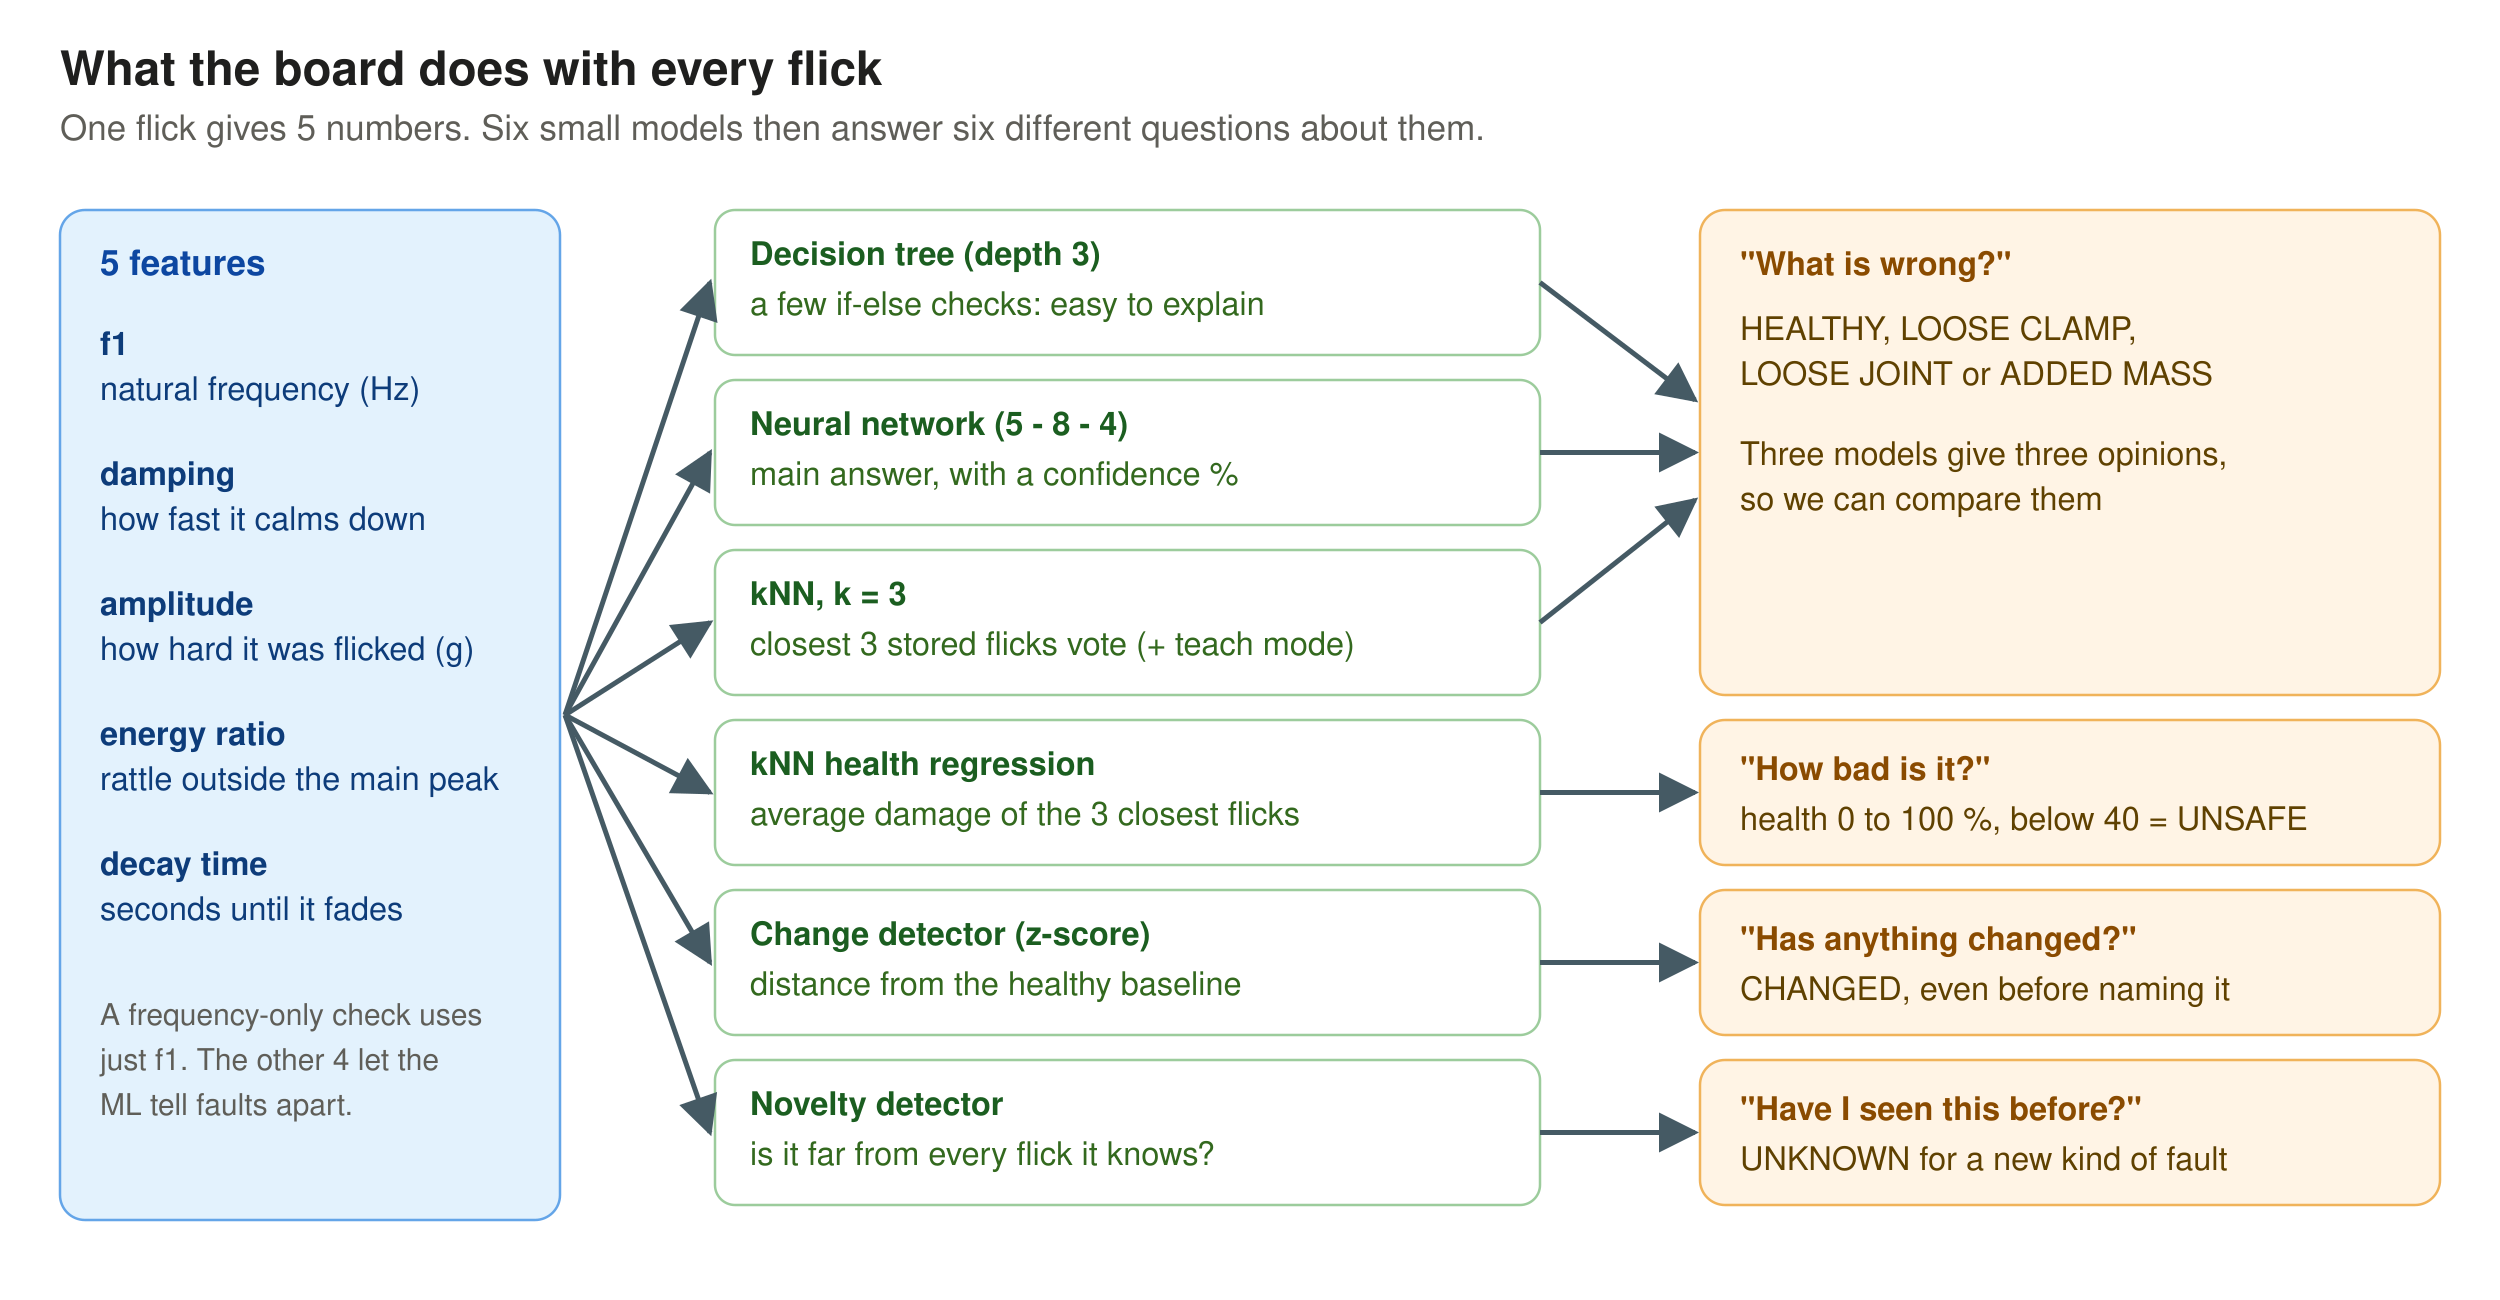
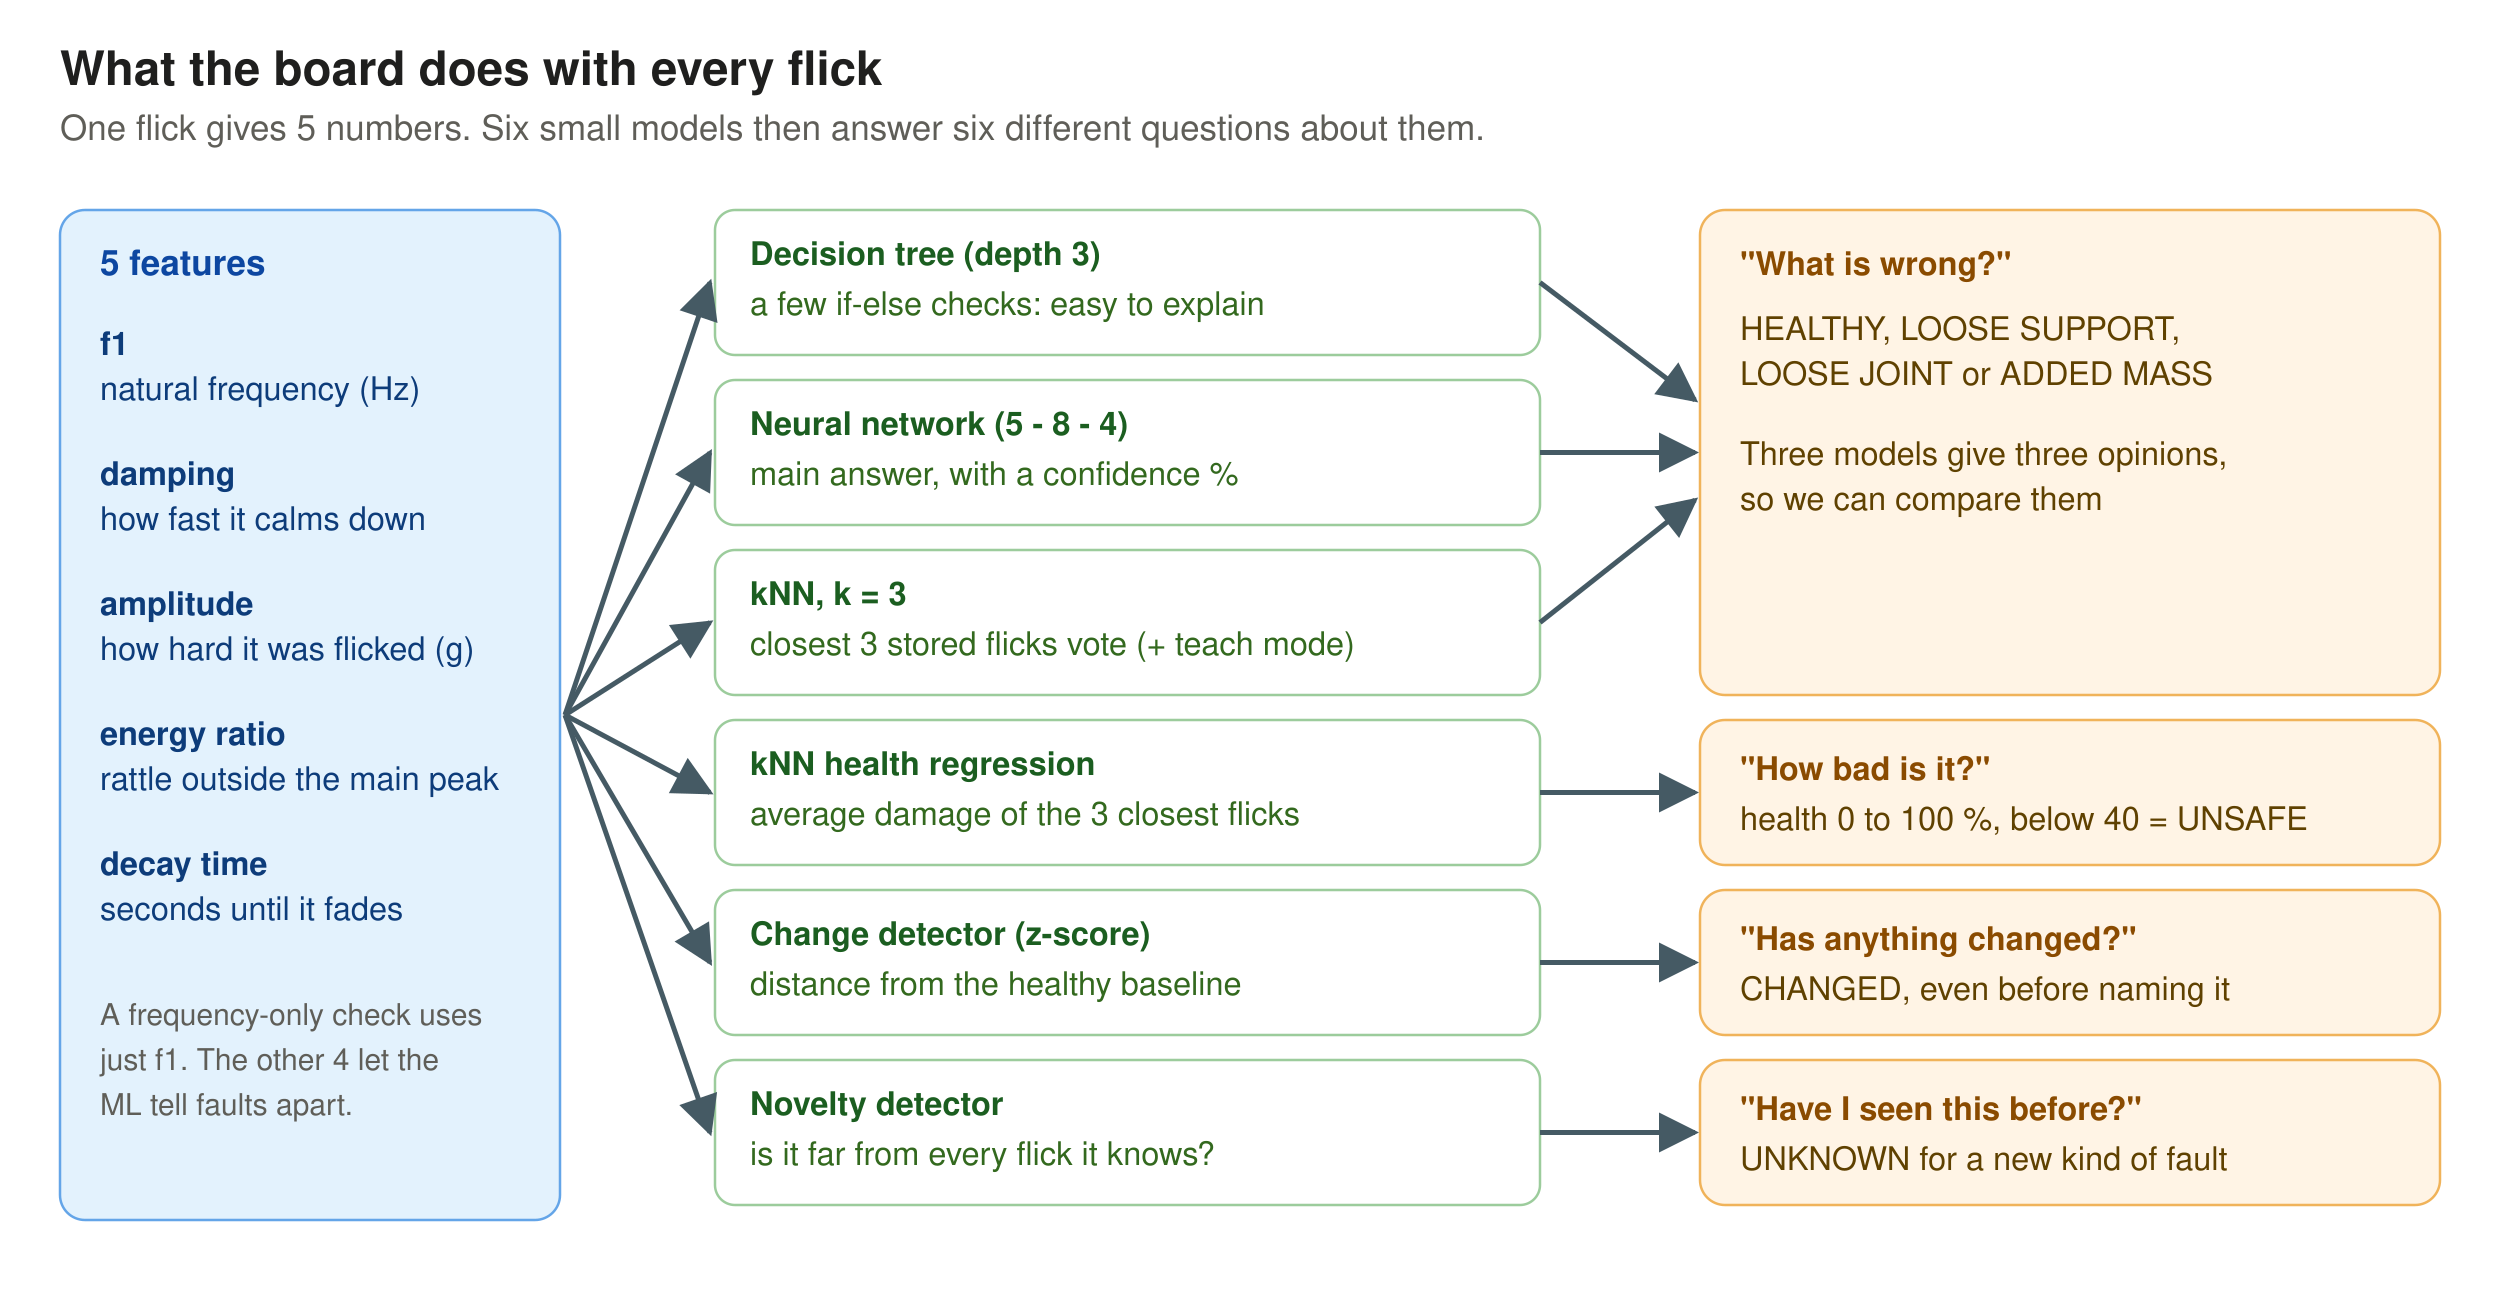
<svg xmlns="http://www.w3.org/2000/svg" viewBox="0 0 1000 520" font-family="Segoe UI, Helvetica, Arial, sans-serif" font-size="14">
  <defs>
    <marker id="a" viewBox="0 0 10 10" refX="9" refY="5" markerWidth="8" markerHeight="8" orient="auto">
      <path d="M0,0 L10,5 L0,10 z" fill="#455a64" />
    </marker>
  </defs>
  <rect width="1000" height="520" fill="#fff" />
  <text x="24" y="34" font-size="19" font-weight="700" fill="#1f1f1e">What the board does with every flick</text>
  <text x="24" y="56" fill="#5f5e58">One flick gives 5 numbers. Six small models then answer six different questions about them.</text>
  <rect x="24" y="84" width="200" height="404" rx="10" fill="#e3f2fd" stroke="#64a5e8" />
  <text x="40" y="110" font-weight="700" fill="#0d47a1">5 features</text>
  <g font-size="13" fill="#0d3c7a">
    <text x="40" y="142" font-weight="700">f1</text>
    <text x="40" y="160">natural frequency (Hz)</text>
    <text x="40" y="194" font-weight="700">damping</text>
    <text x="40" y="212">how fast it calms down</text>
    <text x="40" y="246" font-weight="700">amplitude</text>
    <text x="40" y="264">how hard it was flicked (g)</text>
    <text x="40" y="298" font-weight="700">energy ratio</text>
    <text x="40" y="316">rattle outside the main peak</text>
    <text x="40" y="350" font-weight="700">decay time</text>
    <text x="40" y="368">seconds until it fades</text>
  </g>
  <text x="40" y="410" font-size="12" fill="#5f5e58">A frequency-only check uses</text>
  <text x="40" y="428" font-size="12" fill="#5f5e58">just f1. The other 4 let the</text>
  <text x="40" y="446" font-size="12" fill="#5f5e58">ML tell faults apart.</text>
  <g font-size="13">
    <rect x="286" y="84" width="330" height="58" rx="8" fill="#fff" stroke="#9ccc9c" />
    <text x="300" y="106" font-weight="700" fill="#1b5e20">Decision tree (depth 3)</text>
    <text x="300" y="126" fill="#33691e">a few if-else checks: easy to explain</text>
    <rect x="286" y="152" width="330" height="58" rx="8" fill="#fff" stroke="#9ccc9c" />
    <text x="300" y="174" font-weight="700" fill="#1b5e20">Neural network (5 - 8 - 4)</text>
    <text x="300" y="194" fill="#33691e">main answer, with a confidence %</text>
    <rect x="286" y="220" width="330" height="58" rx="8" fill="#fff" stroke="#9ccc9c" />
    <text x="300" y="242" font-weight="700" fill="#1b5e20">kNN, k = 3</text>
    <text x="300" y="262" fill="#33691e">closest 3 stored flicks vote (+ teach mode)</text>
    <rect x="286" y="288" width="330" height="58" rx="8" fill="#fff" stroke="#9ccc9c" />
    <text x="300" y="310" font-weight="700" fill="#1b5e20">kNN health regression</text>
    <text x="300" y="330" fill="#33691e">average damage of the 3 closest flicks</text>
    <rect x="286" y="356" width="330" height="58" rx="8" fill="#fff" stroke="#9ccc9c" />
    <text x="300" y="378" font-weight="700" fill="#1b5e20">Change detector (z-score)</text>
    <text x="300" y="398" fill="#33691e">distance from the healthy baseline</text>
    <rect x="286" y="424" width="330" height="58" rx="8" fill="#fff" stroke="#9ccc9c" />
    <text x="300" y="446" font-weight="700" fill="#1b5e20">Novelty detector</text>
    <text x="300" y="466" fill="#33691e">is it far from every flick it knows?</text>
  </g>
  <g stroke="#455a64" stroke-width="2" marker-end="url(#a)">
    <line x1="226" y1="286" x2="284" y2="113" />
    <line x1="226" y1="286" x2="284" y2="181" />
    <line x1="226" y1="286" x2="284" y2="249" />
    <line x1="226" y1="286" x2="284" y2="317" />
    <line x1="226" y1="286" x2="284" y2="385" />
    <line x1="226" y1="286" x2="284" y2="453" />
  </g>
  <g font-size="13">
    <rect x="680" y="84" width="296" height="194" rx="10" fill="#fff4e5" stroke="#f0b35a" />
    <text x="696" y="110" font-weight="700" fill="#8a4b00">"What is wrong?"</text>
-     <text x="696" y="136" fill="#5f4100">HEALTHY, LOOSE CLAMP,</text>
+     <text x="696" y="136" fill="#5f4100">HEALTHY, LOOSE SUPPORT,</text>
    <text x="696" y="154" fill="#5f4100">LOOSE JOINT or ADDED MASS</text>
    <text x="696" y="186" fill="#5f4100">Three models give three opinions,</text>
    <text x="696" y="204" fill="#5f4100">so we can compare them</text>
    <rect x="680" y="288" width="296" height="58" rx="10" fill="#fff4e5" stroke="#f0b35a" />
    <text x="696" y="312" font-weight="700" fill="#8a4b00">"How bad is it?"</text>
    <text x="696" y="332" fill="#5f4100">health 0 to 100 %, below 40 = UNSAFE</text>
    <rect x="680" y="356" width="296" height="58" rx="10" fill="#fff4e5" stroke="#f0b35a" />
    <text x="696" y="380" font-weight="700" fill="#8a4b00">"Has anything changed?"</text>
    <text x="696" y="400" fill="#5f4100">CHANGED, even before naming it</text>
    <rect x="680" y="424" width="296" height="58" rx="10" fill="#fff4e5" stroke="#f0b35a" />
    <text x="696" y="448" font-weight="700" fill="#8a4b00">"Have I seen this before?"</text>
    <text x="696" y="468" fill="#5f4100">UNKNOWN for a new kind of fault</text>
  </g>
  <g stroke="#455a64" stroke-width="2" marker-end="url(#a)">
    <line x1="616" y1="113" x2="678" y2="160" />
    <line x1="616" y1="181" x2="678" y2="181" />
    <line x1="616" y1="249" x2="678" y2="200" />
    <line x1="616" y1="317" x2="678" y2="317" />
    <line x1="616" y1="385" x2="678" y2="385" />
    <line x1="616" y1="453" x2="678" y2="453" />
  </g>
</svg>
